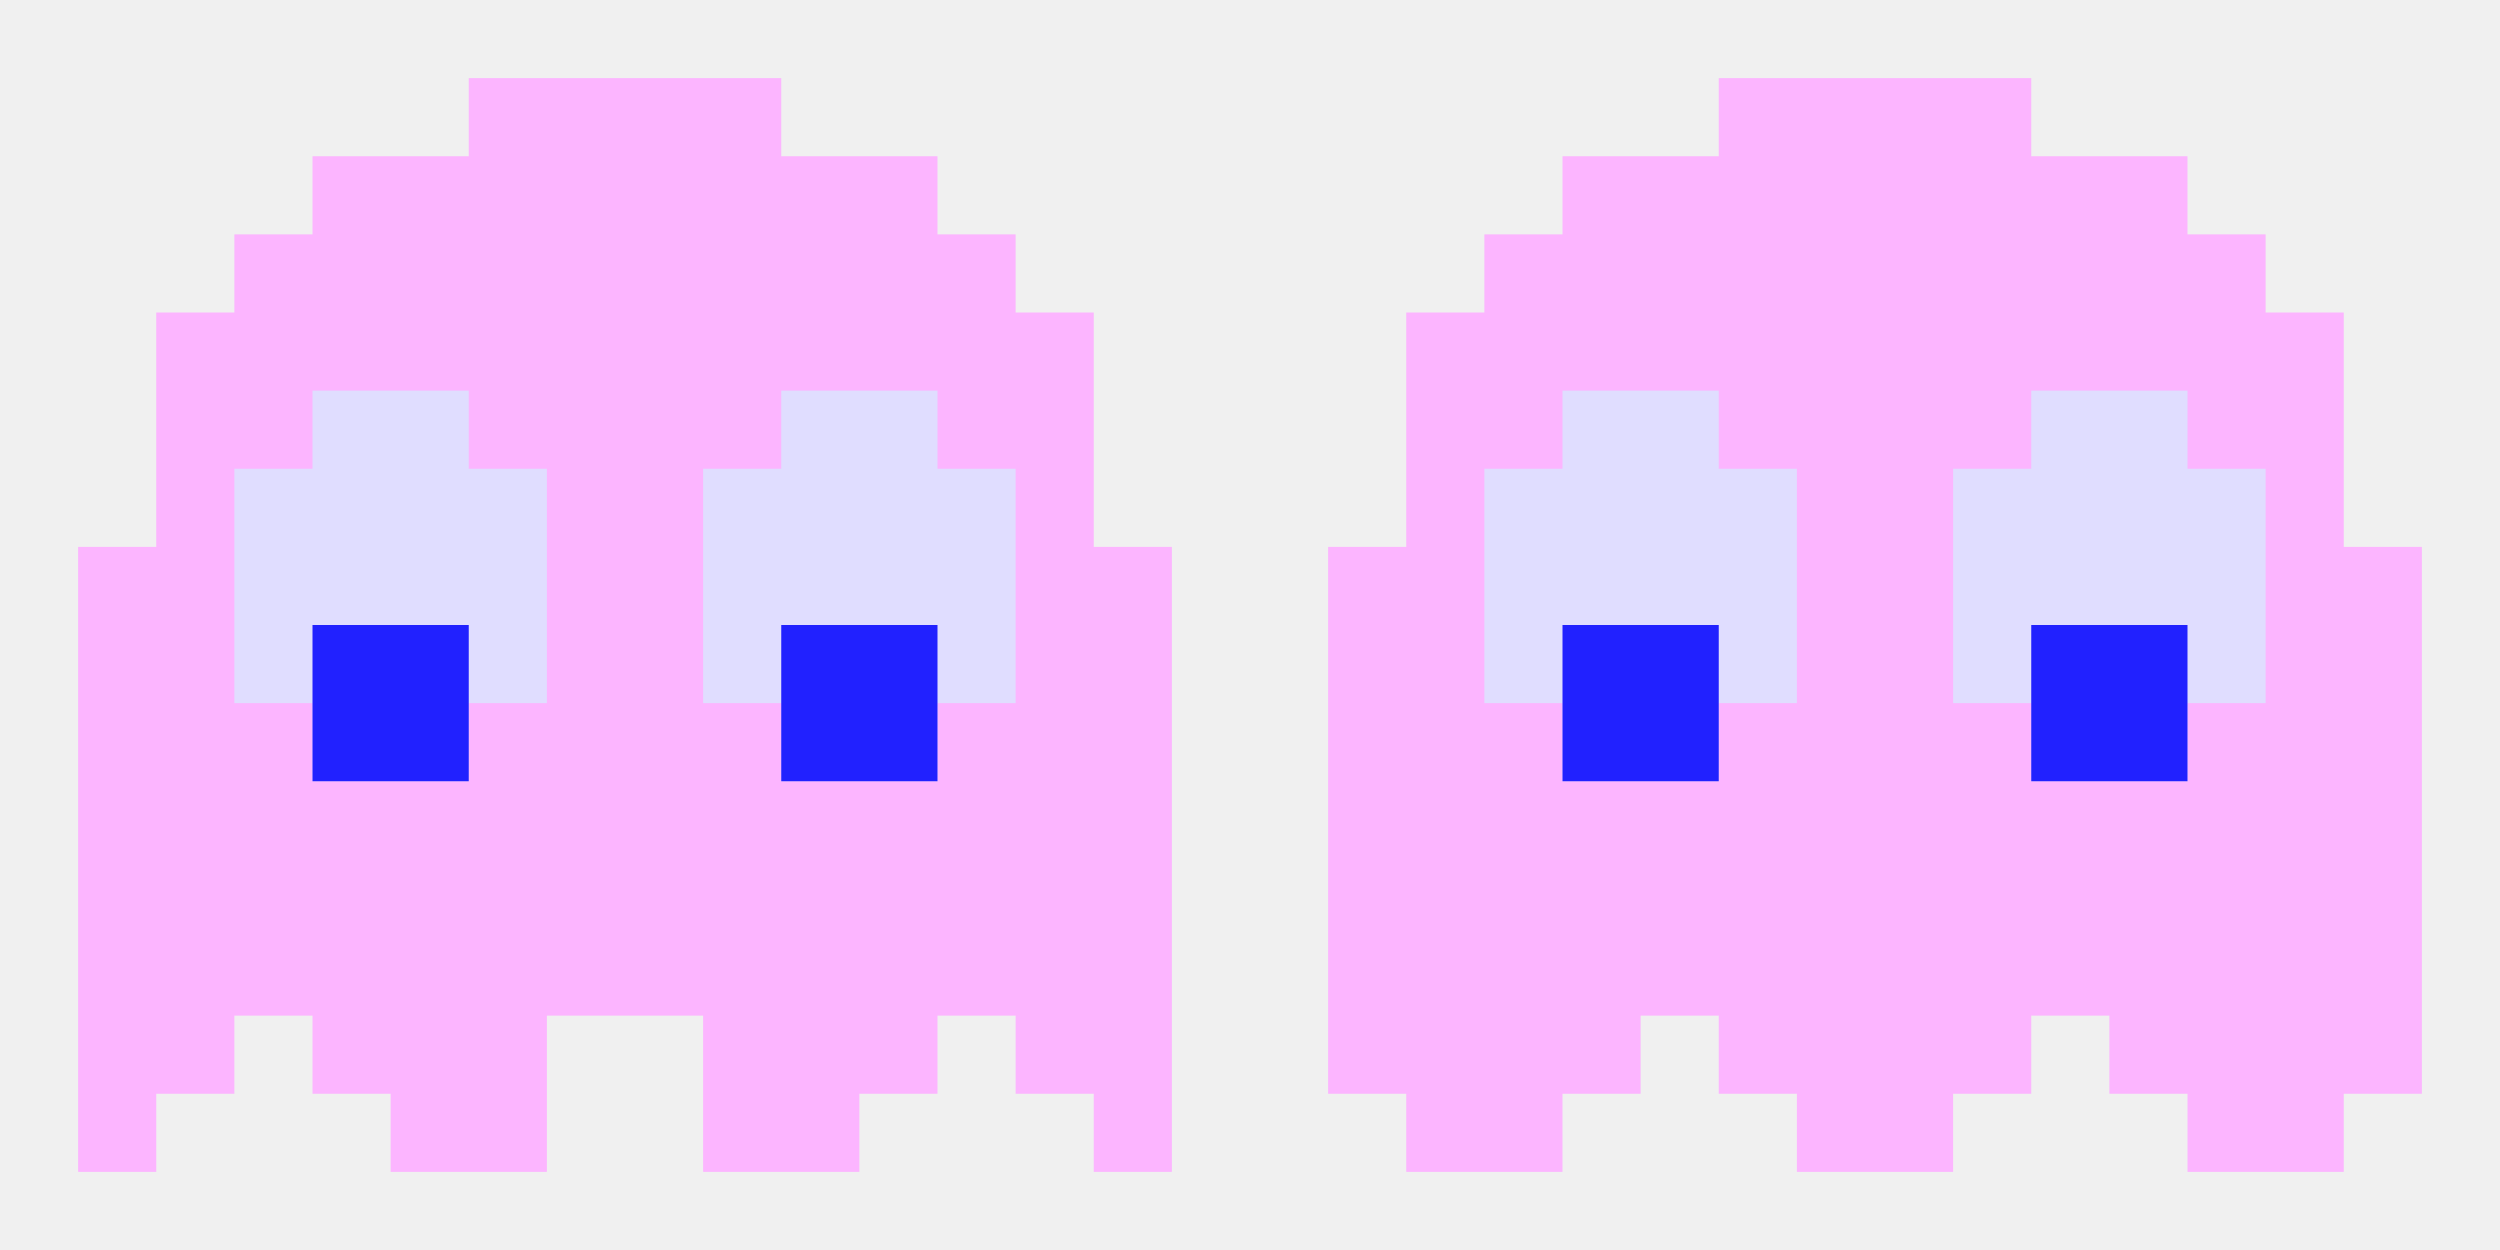
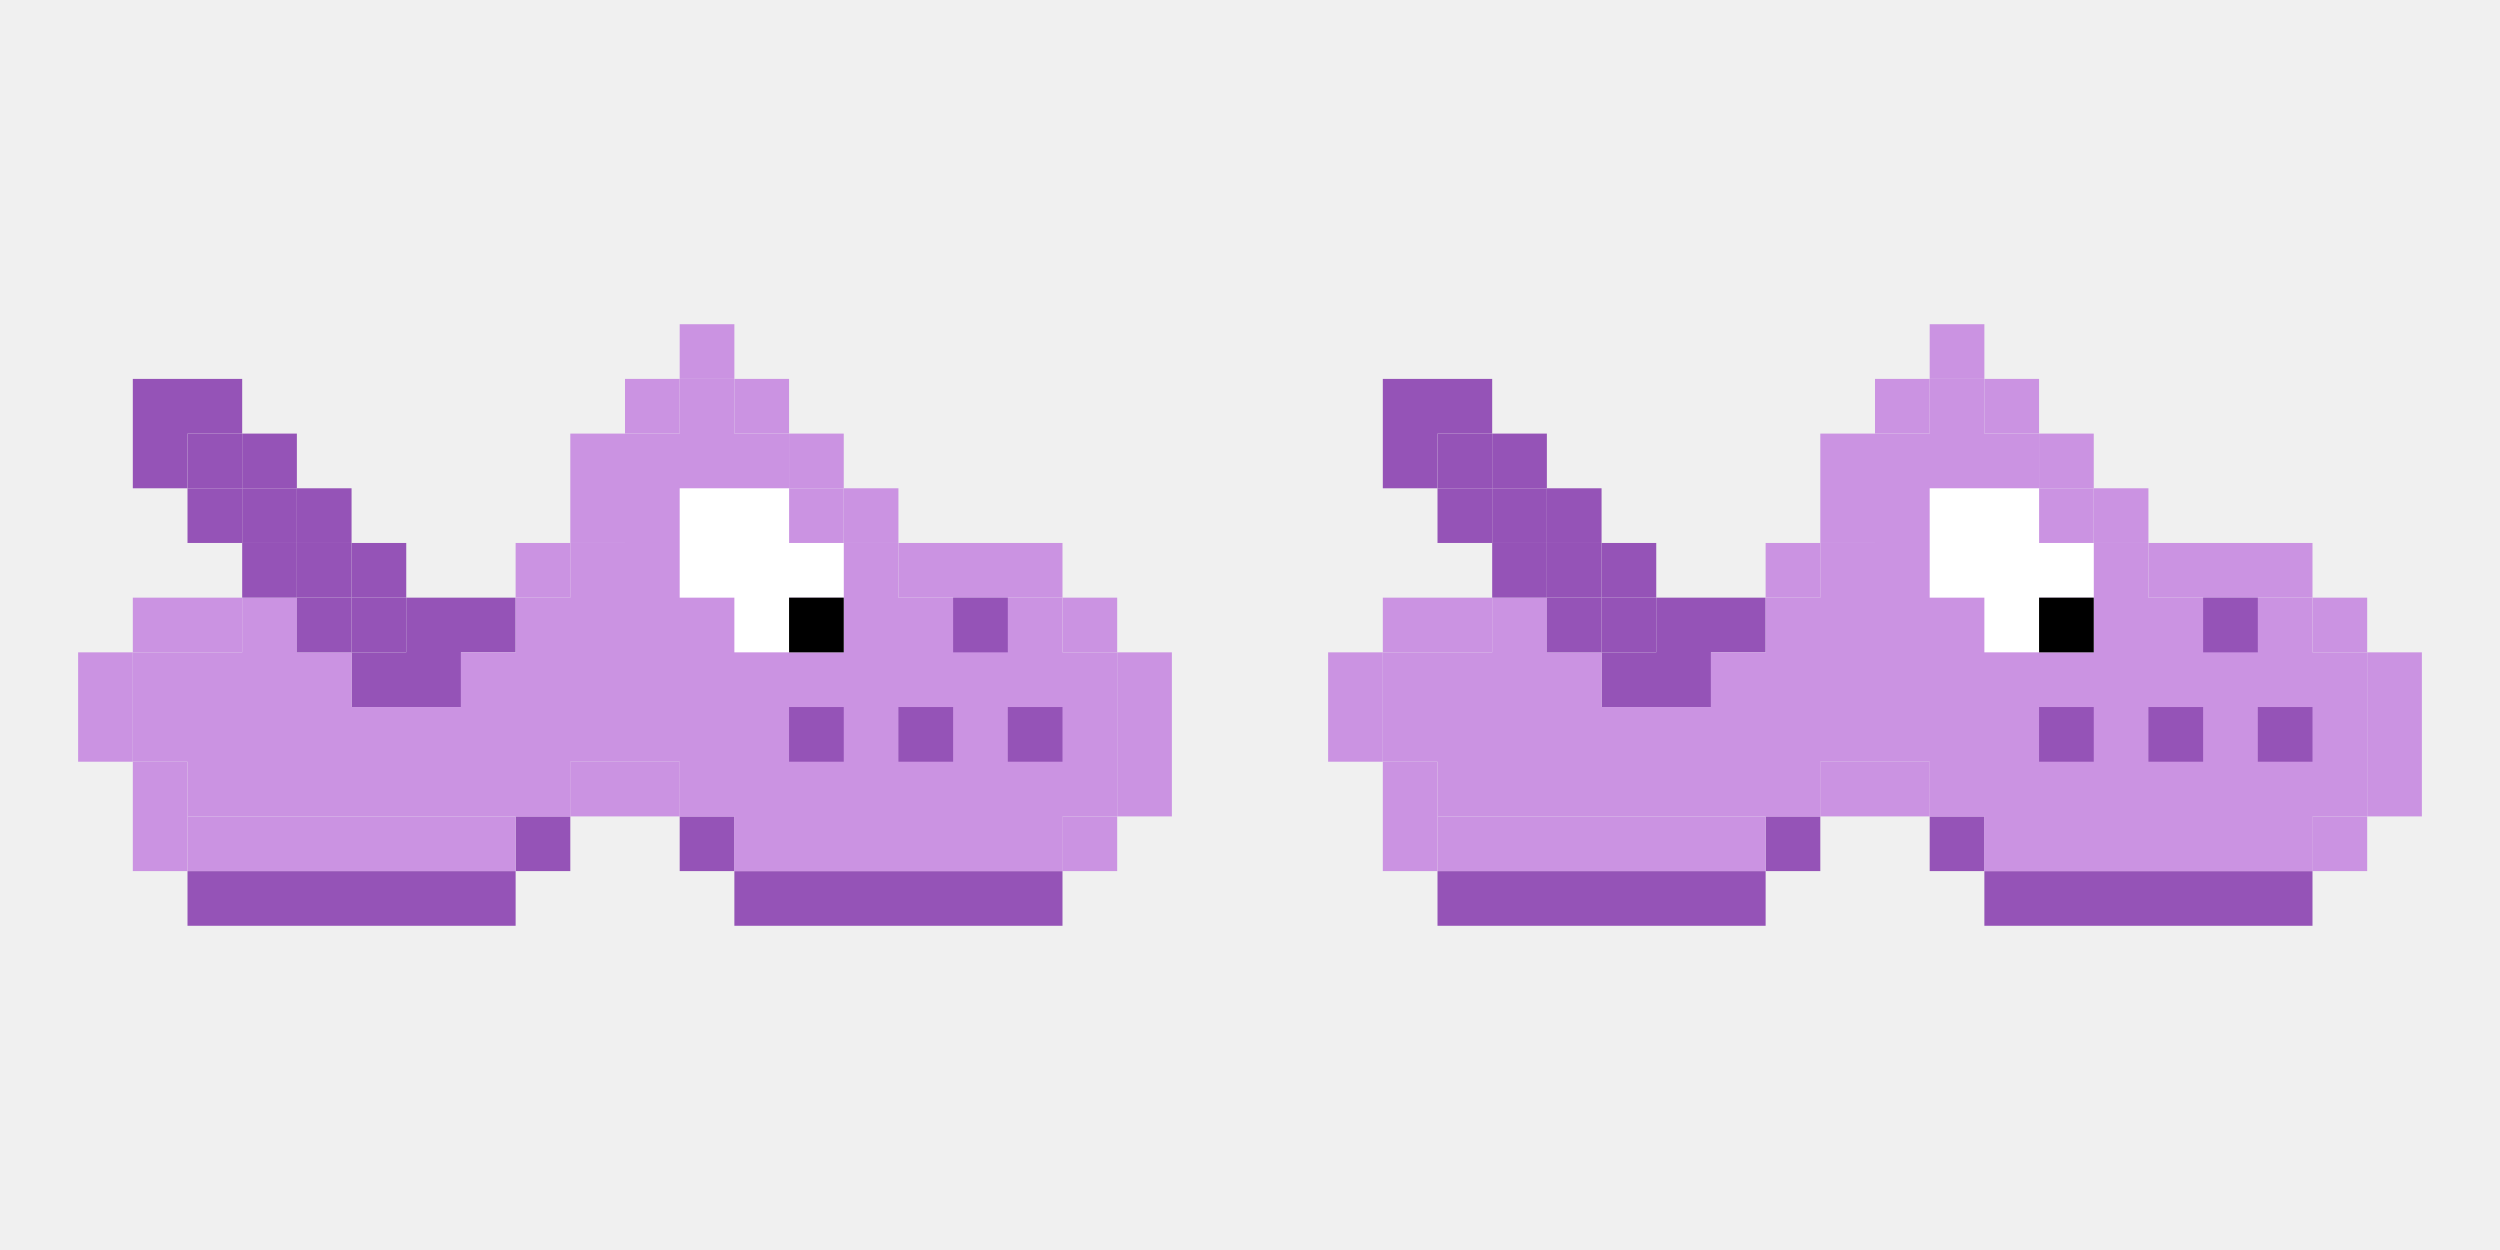
- <svg xmlns="http://www.w3.org/2000/svg" width="32" height="16" viewBox="0 0 32 16" fill="none">
-   <path d="M3 3V4H2V7H1V15H2V14H3V13H4V14H5V15H7V13H9V15H11V14H12V13H13V14H14V15H15V7H14V4H13V3H12V2H10V1H6V2H5H4V3H3Z" fill="#FCB5FF" />
-   <path d="M4 9V10H6V9H7V6H6V5H4V6H3V9H4Z" fill="#E0DDFF" />
-   <path d="M4 10V8H6V10H4Z" fill="#2121FF" />
-   <path d="M10 9V10H12V9H13V6H12V5H10V6H9V9H10Z" fill="#E0DDFF" />
-   <path d="M10 10V8H12V10H10Z" fill="#2121FF" />
-   <path d="M19 3V4H18V7H17V14H18V15H20V14H21V13H22V14H23V15H25V14H26V13H27V14H28V15H30V14H31V7H30V4H29V3H28V2H26V1H22V2H21H20V3H19Z" fill="#FCB5FF" />
-   <path d="M20 9V10H22V9H23V6H22V5H20V6H19V9H20Z" fill="#E0DDFF" />
-   <path d="M20 10V8H22V10H20Z" fill="#2121FF" />
-   <path d="M26 9V10H28V9H29V6H28V5H26V6H25V9H26Z" fill="#E0DDFF" />
-   <path d="M26 10V8H28V10H26Z" fill="#2121FF" />
+ <svg xmlns="http://www.w3.org/2000/svg" id="Calque_2" viewBox="0 0 32 16">
+   <defs>
+     <style>.cls-1{fill:#fff;}.cls-2{fill:#cb93e2;}.cls-3{fill:#9553b7;}</style>
+   </defs>
+   <g>
+     <rect class="cls-3" x="2.4" y="11.15" width="4.2" height=".7" />
+     <rect class="cls-3" x="9.4" y="11.15" width="4.2" height=".7" />
+     <rect class="cls-3" x="6.6" y="10.45" width=".7" height=".7" />
+     <rect class="cls-3" x="8.7" y="10.45" width=".7" height=".7" />
+     <rect class="cls-2" x="7.3" y="9.75" width="1.4" height=".7" />
+     <rect class="cls-2" x="13.6" y="10.45" width=".7" height=".7" />
+     <rect class="cls-2" x="14.3" y="8.35" width=".7" height="2.1" />
+     <rect class="cls-2" x="13.6" y="7.65" width=".7" height=".7" />
+     <rect class="cls-2" x="11.5" y="6.95" width="2.1" height=".7" />
+     <rect class="cls-2" x="10.8" y="6.25" width=".7" height=".7" />
+     <rect class="cls-2" x="10.1" y="5.55" width=".7" height=".7" />
+     <rect class="cls-2" x="1.7" y="9.75" width=".7" height="1.4" />
+     <rect class="cls-2" x="1" y="8.35" width=".7" height="1.4" />
+     <rect class="cls-2" x="1.7" y="7.65" width="1.4" height=".7" />
+     <rect class="cls-3" x="2.4" y="6.25" width=".7" height=".7" />
+     <polygon class="cls-3" points="3.1 4.85 3.1 5.55 2.4 5.55 2.4 6.25 1.7 6.25 1.7 4.85 3.1 4.85" />
+     <rect class="cls-3" x="3.1" y="5.55" width=".7" height=".7" />
+     <polygon class="cls-3" points="6.6 7.65 6.6 8.35 5.9 8.35 5.9 9.05 4.5 9.05 4.5 8.35 5.2 8.35 5.2 7.65 6.6 7.65" />
+     <rect class="cls-2" x="10.1" y="6.25" width=".7" height="1.4" />
+     <polygon class="cls-2" points="13.6 8.35 13.6 7.65 12.9 7.65 12.2 7.65 11.5 7.65 11.5 6.95 10.8 6.95 10.8 8.35 10.1 8.35 10.1 5.55 9.4 5.55 9.4 4.85 8.7 4.85 8.7 5.55 8 5.55 8 6.95 7.3 6.95 7.3 7.65 6.6 7.65 6.6 8.35 5.9 8.35 5.9 9.05 4.5 9.05 4.5 8.35 3.8 8.35 3.8 7.65 3.1 7.65 3.1 8.35 1.7 8.35 1.7 9.75 2.4 9.75 2.4 10.45 7.3 10.45 7.3 9.75 8 9.75 8.7 9.75 8.7 10.45 9.4 10.45 9.4 11.15 10.1 11.15 10.8 11.15 11.5 11.15 12.2 11.15 12.9 11.15 13.6 11.15 13.6 10.45 14.3 10.45 14.3 8.35 13.6 8.35" />
+     <rect class="cls-2" x="6.6" y="9.75" width=".7" height=".7" />
+     <rect class="cls-2" x="8.7" y="9.75" width=".7" height=".7" />
+     <rect class="cls-2" x="2.4" y="10.45" width="4.2" height=".7" />
+     <rect class="cls-2" x="12.9" y="10.45" width=".7" height=".7" />
+     <rect class="cls-2" x="10.1" y="10.45" width=".7" height=".7" />
+     <rect class="cls-2" x="9.4" y="10.45" width=".7" height=".7" />
+     <rect class="cls-2" x="10.8" y="10.45" width=".7" height=".7" />
+     <rect class="cls-2" x="11.5" y="10.45" width=".7" height=".7" />
+     <rect class="cls-3" x="11.5" y="9.05" width=".7" height=".7" />
+     <rect class="cls-3" x="12.2" y="7.65" width=".7" height=".7" />
+     <rect class="cls-3" x="10.1" y="9.05" width=".7" height=".7" />
+     <rect class="cls-3" x="12.9" y="9.05" width=".7" height=".7" />
+     <rect class="cls-2" x="12.2" y="10.45" width=".7" height=".7" />
+     <rect class="cls-3" x="4.5" y="7.65" width=".7" height=".7" />
+     <rect class="cls-3" x="3.8" y="6.95" width=".7" height=".7" />
+     <rect class="cls-3" x="3.1" y="6.25" width=".7" height=".7" />
+     <rect class="cls-3" x="2.4" y="5.55" width=".7" height=".7" />
+     <rect class="cls-3" x="3.1" y="6.95" width=".7" height=".7" />
+     <rect class="cls-3" x="3.8" y="7.65" width=".7" height=".7" />
+     <rect class="cls-2" x="6.6" y="6.95" width=".7" height=".7" />
+     <rect class="cls-2" x="7.3" y="5.55" width=".7" height="1.4" />
+     <rect class="cls-2" x="8" y="4.85" width=".7" height=".7" />
+     <rect class="cls-2" x="8.7" y="4.15" width=".7" height=".7" />
+     <rect class="cls-2" x="9.4" y="4.85" width=".7" height=".7" />
+     <rect class="cls-3" x="4.5" y="6.95" width=".7" height=".7" />
+     <rect class="cls-3" x="3.8" y="6.25" width=".7" height=".7" />
+     <polygon class="cls-1" points="10.1 6.95 10.1 6.25 9.4 6.25 8.7 6.25 8.7 6.95 8.7 7.65 9.4 7.65 9.4 8.35 10.1 8.35 10.1 7.65 10.8 7.65 10.8 6.95 10.1 6.95" />
+     <rect x="10.1" y="7.65" width=".7" height=".7" />
+   </g>
+   <g>
+     <rect class="cls-3" x="18.4" y="11.15" width="4.2" height=".7" />
+     <rect class="cls-3" x="25.4" y="11.15" width="4.2" height=".7" />
+     <rect class="cls-3" x="22.6" y="10.45" width=".7" height=".7" />
+     <rect class="cls-3" x="24.7" y="10.45" width=".7" height=".7" />
+     <rect class="cls-2" x="23.3" y="9.75" width="1.4" height=".7" />
+     <rect class="cls-2" x="29.6" y="10.45" width=".7" height=".7" />
+     <rect class="cls-2" x="30.3" y="8.35" width=".7" height="2.1" />
+     <rect class="cls-2" x="29.6" y="7.65" width=".7" height=".7" />
+     <rect class="cls-2" x="27.5" y="6.95" width="2.1" height=".7" />
+     <rect class="cls-2" x="26.8" y="6.25" width=".7" height=".7" />
+     <rect class="cls-2" x="26.1" y="5.55" width=".7" height=".7" />
+     <rect class="cls-2" x="17.7" y="9.75" width=".7" height="1.4" />
+     <rect class="cls-2" x="17" y="8.35" width=".7" height="1.4" />
+     <rect class="cls-2" x="17.7" y="7.65" width="1.4" height=".7" />
+     <rect class="cls-3" x="18.4" y="6.25" width=".7" height=".7" />
+     <polygon class="cls-3" points="19.1 4.85 19.1 5.55 18.4 5.55 18.4 6.25 17.7 6.25 17.7 4.85 19.1 4.85" />
+     <rect class="cls-3" x="19.1" y="5.55" width=".7" height=".7" />
+     <polygon class="cls-3" points="22.6 7.65 22.6 8.35 21.9 8.35 21.9 9.05 20.5 9.05 20.5 8.35 21.2 8.35 21.2 7.65 22.6 7.65" />
+     <rect class="cls-2" x="26.1" y="6.25" width=".7" height="1.4" />
+     <polygon class="cls-2" points="29.6 8.35 29.6 7.65 28.9 7.65 28.2 7.65 27.5 7.65 27.5 6.95 26.8 6.95 26.8 8.35 26.1 8.35 26.1 5.55 25.4 5.55 25.4 4.85 24.7 4.85 24.7 5.55 24 5.55 24 6.95 23.3 6.95 23.3 7.65 22.6 7.65 22.6 8.35 21.9 8.35 21.9 9.05 20.5 9.05 20.5 8.35 19.8 8.35 19.8 7.65 19.1 7.65 19.1 8.35 17.7 8.35 17.7 9.75 18.4 9.75 18.4 10.45 23.3 10.45 23.3 9.75 24 9.75 24.7 9.75 24.7 10.45 25.4 10.45 25.4 11.15 26.1 11.15 26.8 11.15 27.5 11.15 28.2 11.15 28.9 11.15 29.6 11.15 29.6 10.45 30.3 10.45 30.3 8.35 29.6 8.35" />
+     <rect class="cls-2" x="22.6" y="9.75" width=".7" height=".7" />
+     <rect class="cls-2" x="24.7" y="9.75" width=".7" height=".7" />
+     <rect class="cls-2" x="18.4" y="10.45" width="4.2" height=".7" />
+     <rect class="cls-2" x="28.9" y="10.45" width=".7" height=".7" />
+     <rect class="cls-2" x="26.1" y="10.45" width=".7" height=".7" />
+     <rect class="cls-2" x="25.4" y="10.45" width=".7" height=".7" />
+     <rect class="cls-2" x="26.8" y="10.45" width=".7" height=".7" />
+     <rect class="cls-2" x="27.5" y="10.45" width=".7" height=".7" />
+     <rect class="cls-3" x="27.5" y="9.05" width=".7" height=".7" />
+     <rect class="cls-3" x="28.2" y="7.65" width=".7" height=".7" />
+     <rect class="cls-3" x="26.1" y="9.05" width=".7" height=".7" />
+     <rect class="cls-3" x="28.9" y="9.05" width=".7" height=".7" />
+     <rect class="cls-2" x="28.2" y="10.45" width=".7" height=".7" />
+     <rect class="cls-3" x="20.5" y="7.65" width=".7" height=".7" />
+     <rect class="cls-3" x="19.8" y="6.95" width=".7" height=".7" />
+     <rect class="cls-3" x="19.1" y="6.25" width=".7" height=".7" />
+     <rect class="cls-3" x="18.4" y="5.55" width=".7" height=".7" />
+     <rect class="cls-3" x="19.1" y="6.95" width=".7" height=".7" />
+     <rect class="cls-3" x="19.8" y="7.65" width=".7" height=".7" />
+     <rect class="cls-2" x="22.6" y="6.95" width=".7" height=".7" />
+     <rect class="cls-2" x="23.3" y="5.55" width=".7" height="1.4" />
+     <rect class="cls-2" x="24" y="4.85" width=".7" height=".7" />
+     <rect class="cls-2" x="24.7" y="4.15" width=".7" height=".7" />
+     <rect class="cls-2" x="25.4" y="4.85" width=".7" height=".7" />
+     <rect class="cls-3" x="20.5" y="6.95" width=".7" height=".7" />
+     <rect class="cls-3" x="19.8" y="6.25" width=".7" height=".7" />
+     <polygon class="cls-1" points="26.1 6.95 26.1 6.25 25.4 6.25 24.7 6.25 24.7 6.95 24.7 7.65 25.4 7.65 25.4 8.35 26.1 8.35 26.1 7.65 26.8 7.65 26.8 6.95 26.1 6.95" />
+     <rect x="26.1" y="7.65" width=".7" height=".7" />
+   </g>
</svg>
